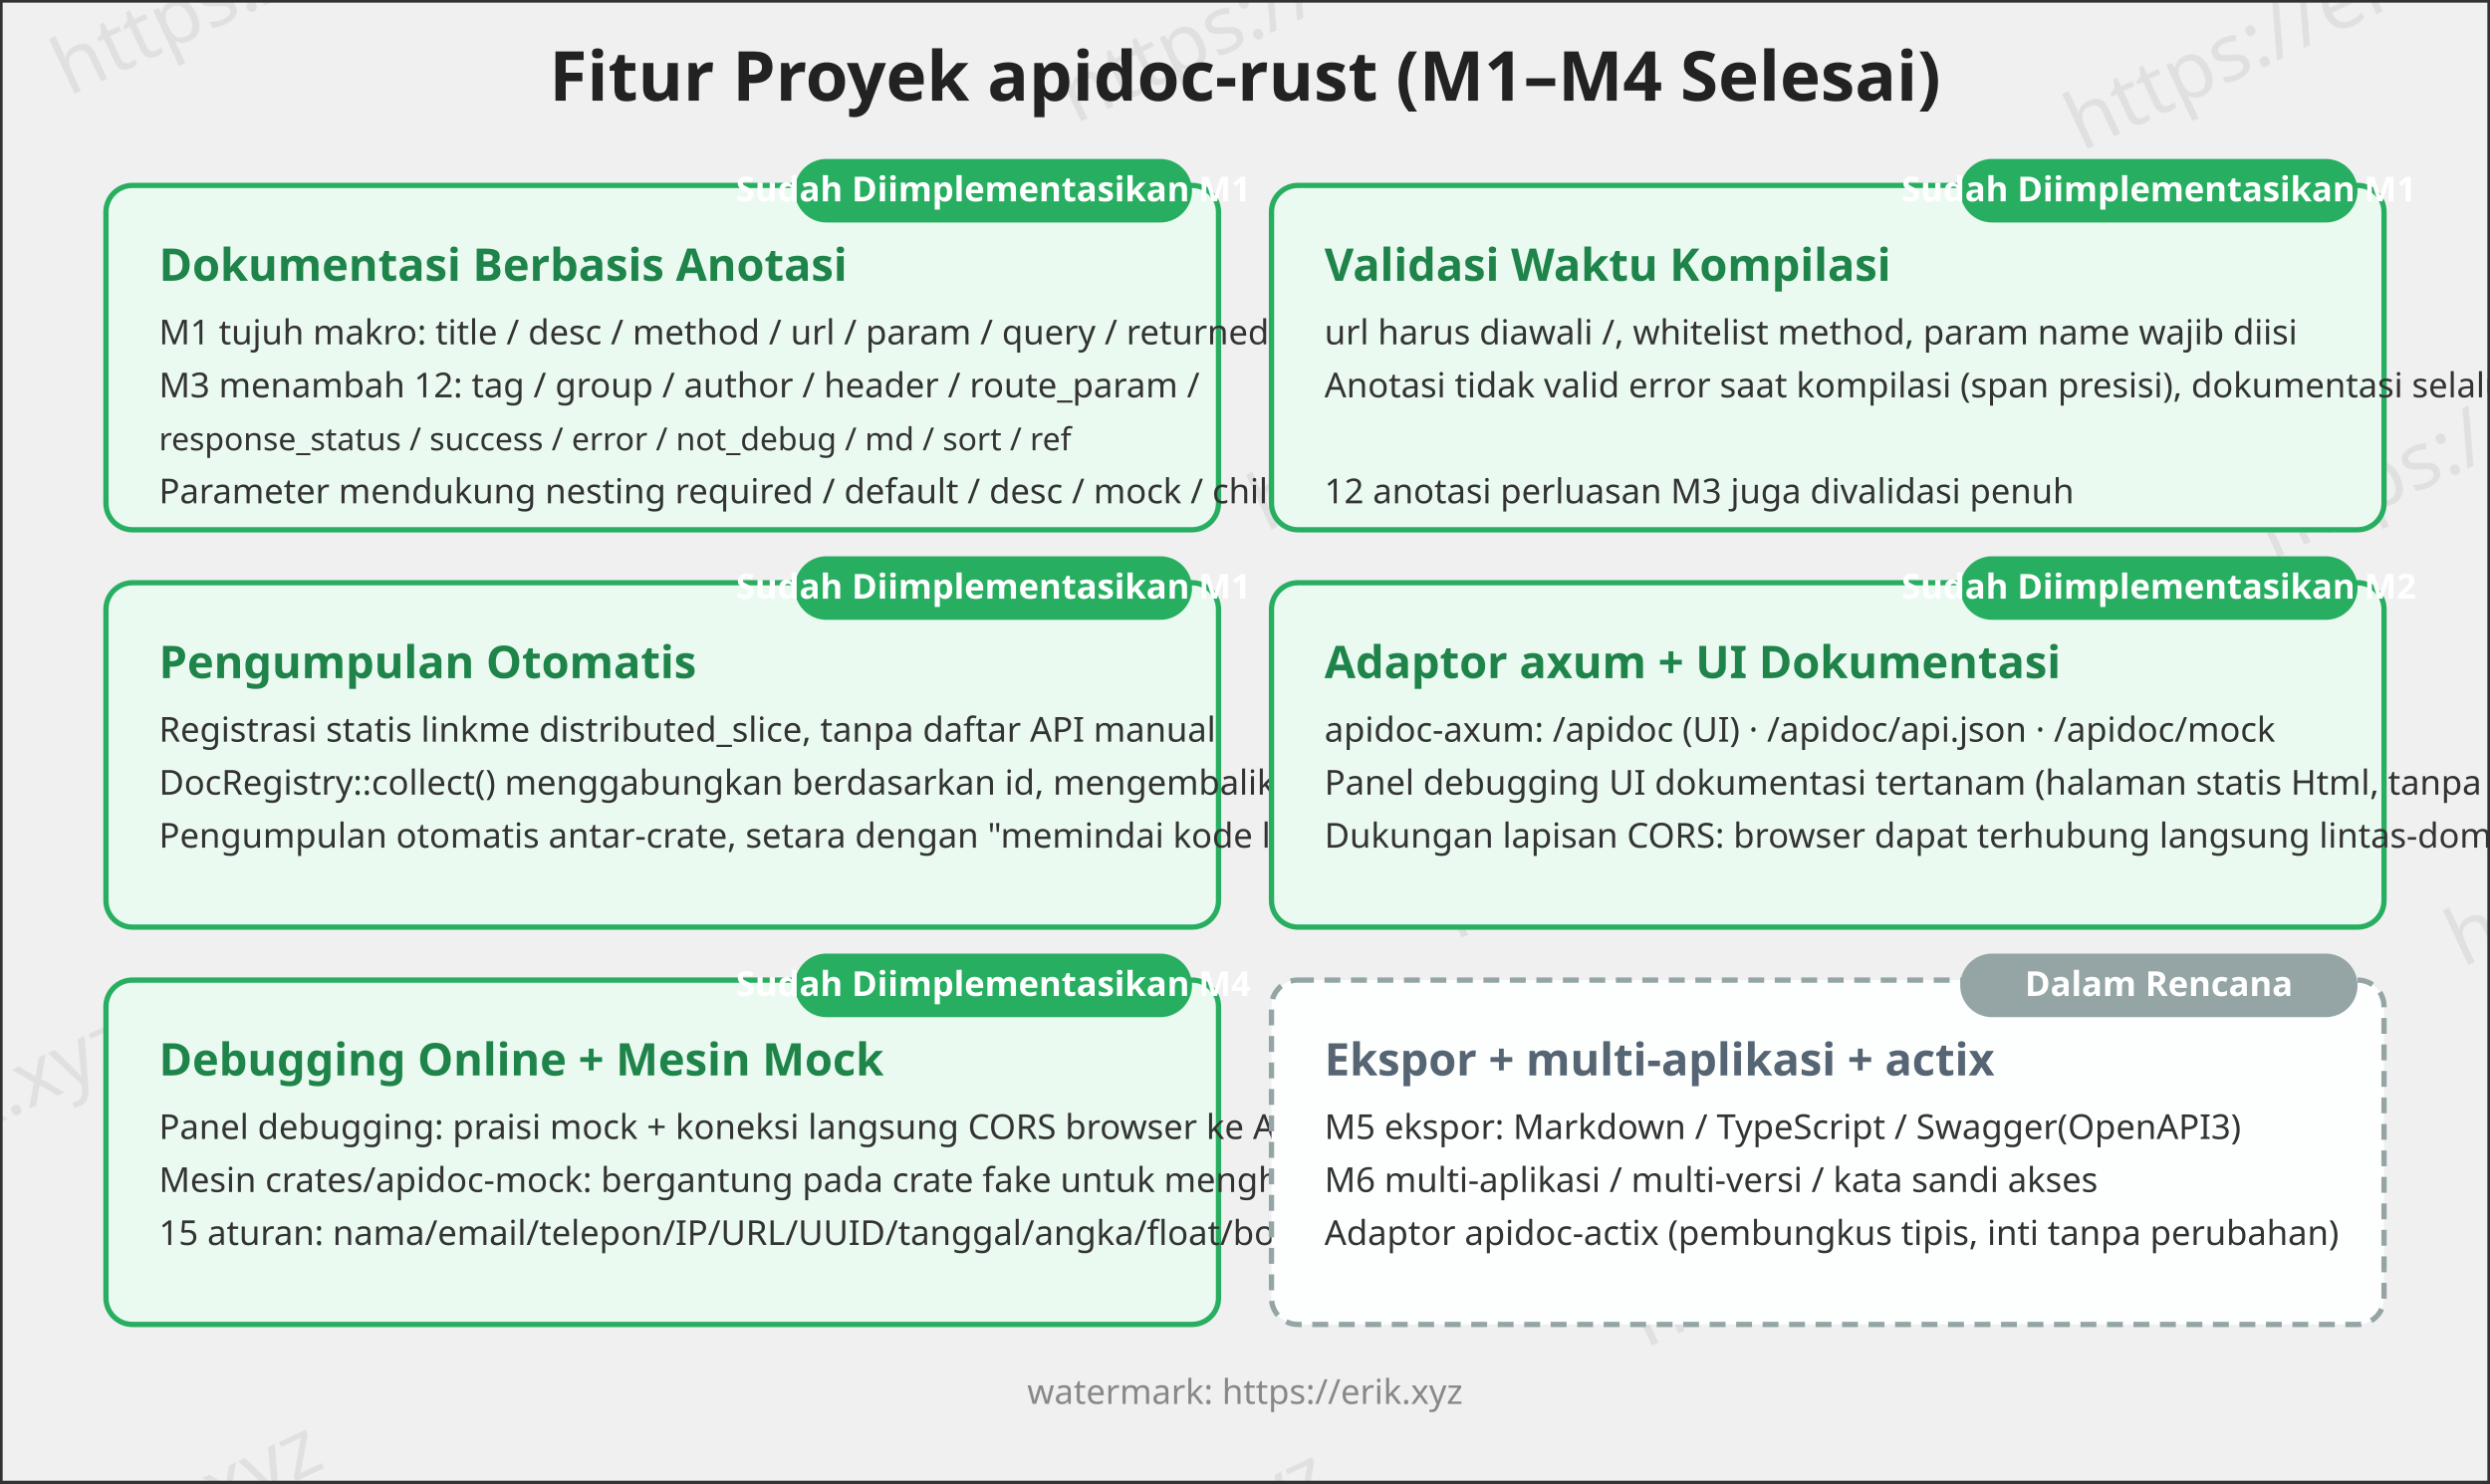
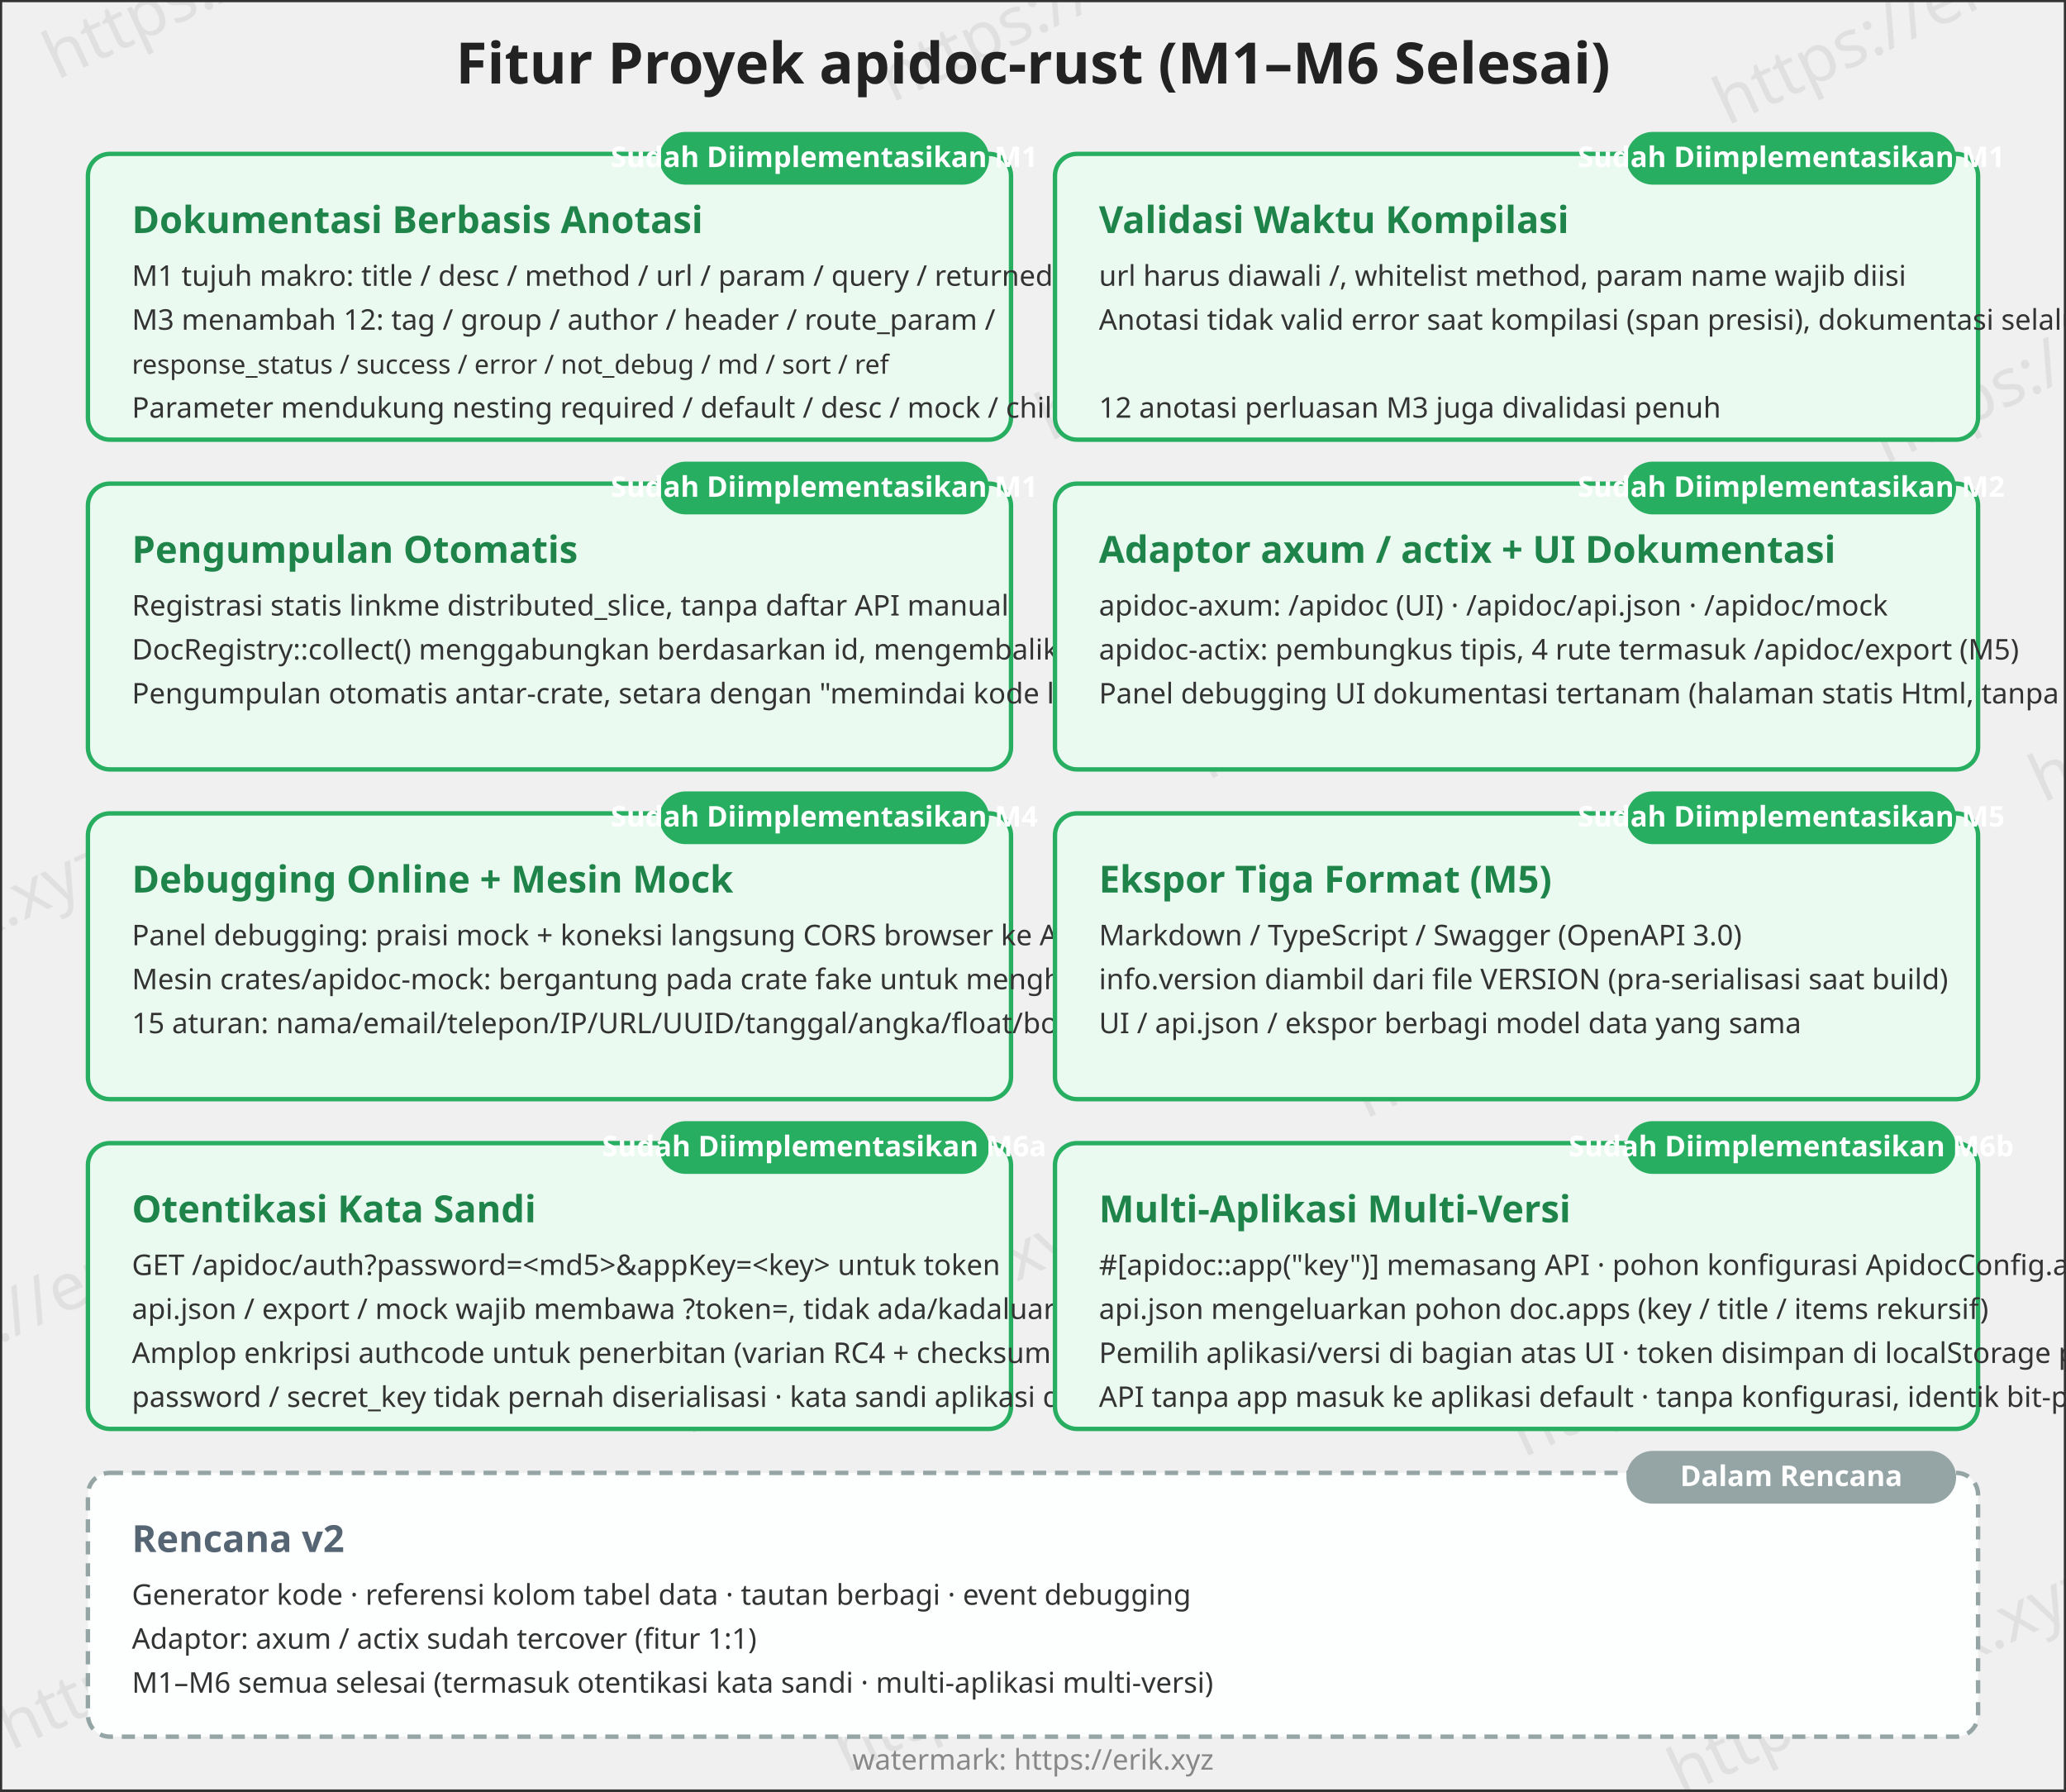
- <svg xmlns="http://www.w3.org/2000/svg" viewBox="0 0 940 560" font-family="sans-serif">
+ <svg xmlns="http://www.w3.org/2000/svg" viewBox="0 0 940 815" font-family="sans-serif">
  <defs>
    <pattern id="wm" width="340" height="170" patternUnits="userSpaceOnUse" patternTransform="rotate(-25)">
      <text x="8" y="44" font-size="30" fill="#888888" opacity="0.15">https://erik.xyz</text>
    </pattern>
  </defs>
-   <rect width="940" height="560" fill="url(#wm)" />
-   <rect x="0" y="0" width="940" height="560" fill="none" stroke="#333" stroke-width="2" />
-   <text x="470" y="38" text-anchor="middle" font-size="26" font-weight="bold" fill="#222">Fitur Proyek apidoc-rust (M1–M4 Selesai)</text>
+   <rect width="940" height="815" fill="url(#wm)" />
+   <rect x="0" y="0" width="940" height="815" fill="none" stroke="#333" stroke-width="2" />
+   <text x="470" y="38" text-anchor="middle" font-size="26" font-weight="bold" fill="#222">Fitur Proyek apidoc-rust (M1–M6 Selesai)</text>
  <rect x="40" y="70" width="420" height="130" rx="10" fill="#eafaf1" stroke="#27ae60" stroke-width="2" />
  <rect x="300" y="60" width="150" height="24" rx="12" fill="#27ae60" />
  <text x="375" y="76" text-anchor="middle" font-size="13" fill="#fff" font-weight="bold">Sudah Diimplementasikan M1</text>
  <text x="60" y="106" font-size="17" font-weight="bold" fill="#1e8449">Dokumentasi Berbasis Anotasi</text>
  <text x="60" y="130" font-size="13" fill="#333">M1 tujuh makro: title / desc / method / url / param / query / returned</text>
  <text x="60" y="150" font-size="13" fill="#333">M3 menambah 12: tag / group / author / header / route_param /</text>
  <text x="60" y="170" font-size="12" fill="#333">response_status / success / error / not_debug / md / sort / ref</text>
  <text x="60" y="190" font-size="13" fill="#333">Parameter mendukung nesting required / default / desc / mock / children</text>
  <rect x="480" y="70" width="420" height="130" rx="10" fill="#eafaf1" stroke="#27ae60" stroke-width="2" />
  <rect x="740" y="60" width="150" height="24" rx="12" fill="#27ae60" />
  <text x="815" y="76" text-anchor="middle" font-size="13" fill="#fff" font-weight="bold">Sudah Diimplementasikan M1</text>
  <text x="500" y="106" font-size="17" font-weight="bold" fill="#1e8449">Validasi Waktu Kompilasi</text>
  <text x="500" y="130" font-size="13" fill="#333">url harus diawali /, whitelist method, param name wajib diisi</text>
  <text x="500" y="150" font-size="13" fill="#333">Anotasi tidak valid error saat kompilasi (span presisi), dokumentasi selalu sinkron dengan kode</text>
  <text x="500" y="190" font-size="13" fill="#333">12 anotasi perluasan M3 juga divalidasi penuh</text>
  <rect x="40" y="220" width="420" height="130" rx="10" fill="#eafaf1" stroke="#27ae60" stroke-width="2" />
  <rect x="300" y="210" width="150" height="24" rx="12" fill="#27ae60" />
  <text x="375" y="226" text-anchor="middle" font-size="13" fill="#fff" font-weight="bold">Sudah Diimplementasikan M1</text>
  <text x="60" y="256" font-size="17" font-weight="bold" fill="#1e8449">Pengumpulan Otomatis</text>
  <text x="60" y="280" font-size="13" fill="#333">Registrasi statis linkme distributed_slice, tanpa daftar API manual</text>
  <text x="60" y="300" font-size="13" fill="#333">DocRegistry::collect() menggabungkan berdasarkan id, mengembalikan urutan deklarasi berdasarkan seq</text>
  <text x="60" y="320" font-size="13" fill="#333">Pengumpulan otomatis antar-crate, setara dengan "memindai kode langsung mendapat semua API"</text>
  <rect x="480" y="220" width="420" height="130" rx="10" fill="#eafaf1" stroke="#27ae60" stroke-width="2" />
  <rect x="740" y="210" width="150" height="24" rx="12" fill="#27ae60" />
  <text x="815" y="226" text-anchor="middle" font-size="13" fill="#fff" font-weight="bold">Sudah Diimplementasikan M2</text>
-   <text x="500" y="256" font-size="17" font-weight="bold" fill="#1e8449">Adaptor axum + UI Dokumentasi</text>
+   <text x="500" y="256" font-size="17" font-weight="bold" fill="#1e8449">Adaptor axum / actix + UI Dokumentasi</text>
  <text x="500" y="280" font-size="13" fill="#333">apidoc-axum: /apidoc (UI) · /apidoc/api.json · /apidoc/mock</text>
-   <text x="500" y="300" font-size="13" fill="#333">Panel debugging UI dokumentasi tertanam (halaman statis Html, tanpa dependensi eksternal)</text>
-   <text x="500" y="320" font-size="13" fill="#333">Dukungan lapisan CORS: browser dapat terhubung langsung lintas-domain ke API target</text>
+   <text x="500" y="300" font-size="13" fill="#333">apidoc-actix: pembungkus tipis, 4 rute termasuk /apidoc/export (M5)</text>
+   <text x="500" y="320" font-size="13" fill="#333">Panel debugging UI dokumentasi tertanam (halaman statis Html, tanpa dependensi eksternal)</text>
  <rect x="40" y="370" width="420" height="130" rx="10" fill="#eafaf1" stroke="#27ae60" stroke-width="2" />
  <rect x="300" y="360" width="150" height="24" rx="12" fill="#27ae60" />
  <text x="375" y="376" text-anchor="middle" font-size="13" fill="#fff" font-weight="bold">Sudah Diimplementasikan M4</text>
  <text x="60" y="406" font-size="17" font-weight="bold" fill="#1e8449">Debugging Online + Mesin Mock</text>
  <text x="60" y="430" font-size="13" fill="#333">Panel debugging: praisi mock + koneksi langsung CORS browser ke API target</text>
  <text x="60" y="450" font-size="13" fill="#333">Mesin crates/apidoc-mock: bergantung pada crate fake untuk menghasilkan data</text>
  <text x="60" y="470" font-size="13" fill="#333">15 aturan: nama/email/telepon/IP/URL/UUID/tanggal/angka/float/boolean/teks…</text>
-   <rect x="480" y="370" width="420" height="130" rx="10" fill="#fdfefe" stroke="#95a5a6" stroke-width="2" stroke-dasharray="6 4" />
-   <rect x="740" y="360" width="150" height="24" rx="12" fill="#95a5a6" />
-   <text x="815" y="376" text-anchor="middle" font-size="13" fill="#fff" font-weight="bold">Dalam Rencana</text>
-   <text x="500" y="406" font-size="17" font-weight="bold" fill="#566573">Ekspor + multi-aplikasi + actix</text>
-   <text x="500" y="430" font-size="13" fill="#333">M5 ekspor: Markdown / TypeScript / Swagger(OpenAPI3)</text>
-   <text x="500" y="450" font-size="13" fill="#333">M6 multi-aplikasi / multi-versi / kata sandi akses</text>
-   <text x="500" y="470" font-size="13" fill="#333">Adaptor apidoc-actix (pembungkus tipis, inti tanpa perubahan)</text>
-   <text x="470" y="530" text-anchor="middle" font-size="13" fill="#888">watermark: https://erik.xyz</text>
+   <rect x="480" y="370" width="420" height="130" rx="10" fill="#eafaf1" stroke="#27ae60" stroke-width="2" />
+   <rect x="740" y="360" width="150" height="24" rx="12" fill="#27ae60" />
+   <text x="815" y="376" text-anchor="middle" font-size="13" fill="#fff" font-weight="bold">Sudah Diimplementasikan M5</text>
+   <text x="500" y="406" font-size="17" font-weight="bold" fill="#1e8449">Ekspor Tiga Format (M5)</text>
+   <text x="500" y="430" font-size="13" fill="#333">Markdown / TypeScript / Swagger (OpenAPI 3.0)</text>
+   <text x="500" y="450" font-size="13" fill="#333">info.version diambil dari file VERSION (pra-serialisasi saat build)</text>
+   <text x="500" y="470" font-size="13" fill="#333">UI / api.json / ekspor berbagi model data yang sama</text>
+   <rect x="40" y="520" width="420" height="130" rx="10" fill="#eafaf1" stroke="#27ae60" stroke-width="2" />
+   <rect x="300" y="510" width="150" height="24" rx="12" fill="#27ae60" />
+   <text x="375" y="526" text-anchor="middle" font-size="13" fill="#fff" font-weight="bold">Sudah Diimplementasikan M6a</text>
+   <text x="60" y="556" font-size="17" font-weight="bold" fill="#1e8449">Otentikasi Kata Sandi</text>
+   <text x="60" y="580" font-size="13" fill="#333">GET /apidoc/auth?password=&lt;md5&gt;&amp;appKey=&lt;key&gt; untuk token</text>
+   <text x="60" y="600" font-size="13" fill="#333">api.json / export / mock wajib membawa ?token=, tidak ada/kadaluarsa/salah mengembalikan 401</text>
+   <text x="60" y="620" font-size="13" fill="#333">Amplop enkripsi authcode untuk penerbitan (varian RC4 + checksum md5, MAC waktu konstan)</text>
+   <text x="60" y="640" font-size="13" fill="#333">password / secret_key tidak pernah diserialisasi · kata sandi aplikasi diutamakan dari global</text>
+   <rect x="480" y="520" width="420" height="130" rx="10" fill="#eafaf1" stroke="#27ae60" stroke-width="2" />
+   <rect x="740" y="510" width="150" height="24" rx="12" fill="#27ae60" />
+   <text x="815" y="526" text-anchor="middle" font-size="13" fill="#fff" font-weight="bold">Sudah Diimplementasikan M6b</text>
+   <text x="500" y="556" font-size="17" font-weight="bold" fill="#1e8449">Multi-Aplikasi Multi-Versi</text>
+   <text x="500" y="580" font-size="13" fill="#333">#[apidoc::app("key")] memasang API · pohon konfigurasi ApidocConfig.apps</text>
+   <text x="500" y="600" font-size="13" fill="#333">api.json mengeluarkan pohon doc.apps (key / title / items rekursif)</text>
+   <text x="500" y="620" font-size="13" fill="#333">Pemilih aplikasi/versi di bagian atas UI · token disimpan di localStorage per appKey</text>
+   <text x="500" y="640" font-size="13" fill="#333">API tanpa app masuk ke aplikasi default · tanpa konfigurasi, identik bit-per-bit dengan M5</text>
+   <rect x="40" y="670" width="860" height="120" rx="10" fill="#fdfefe" stroke="#95a5a6" stroke-width="2" stroke-dasharray="6 4" />
+   <rect x="740" y="660" width="150" height="24" rx="12" fill="#95a5a6" />
+   <text x="815" y="676" text-anchor="middle" font-size="13" fill="#fff" font-weight="bold">Dalam Rencana</text>
+   <text x="60" y="706" font-size="17" font-weight="bold" fill="#566573">Rencana v2</text>
+   <text x="60" y="730" font-size="13" fill="#333">Generator kode · referensi kolom tabel data · tautan berbagi · event debugging</text>
+   <text x="60" y="750" font-size="13" fill="#333">Adaptor: axum / actix sudah tercover (fitur 1:1)</text>
+   <text x="60" y="770" font-size="13" fill="#333">M1–M6 semua selesai (termasuk otentikasi kata sandi · multi-aplikasi multi-versi)</text>
+   <text x="470" y="805" text-anchor="middle" font-size="13" fill="#888">watermark: https://erik.xyz</text>
</svg>
